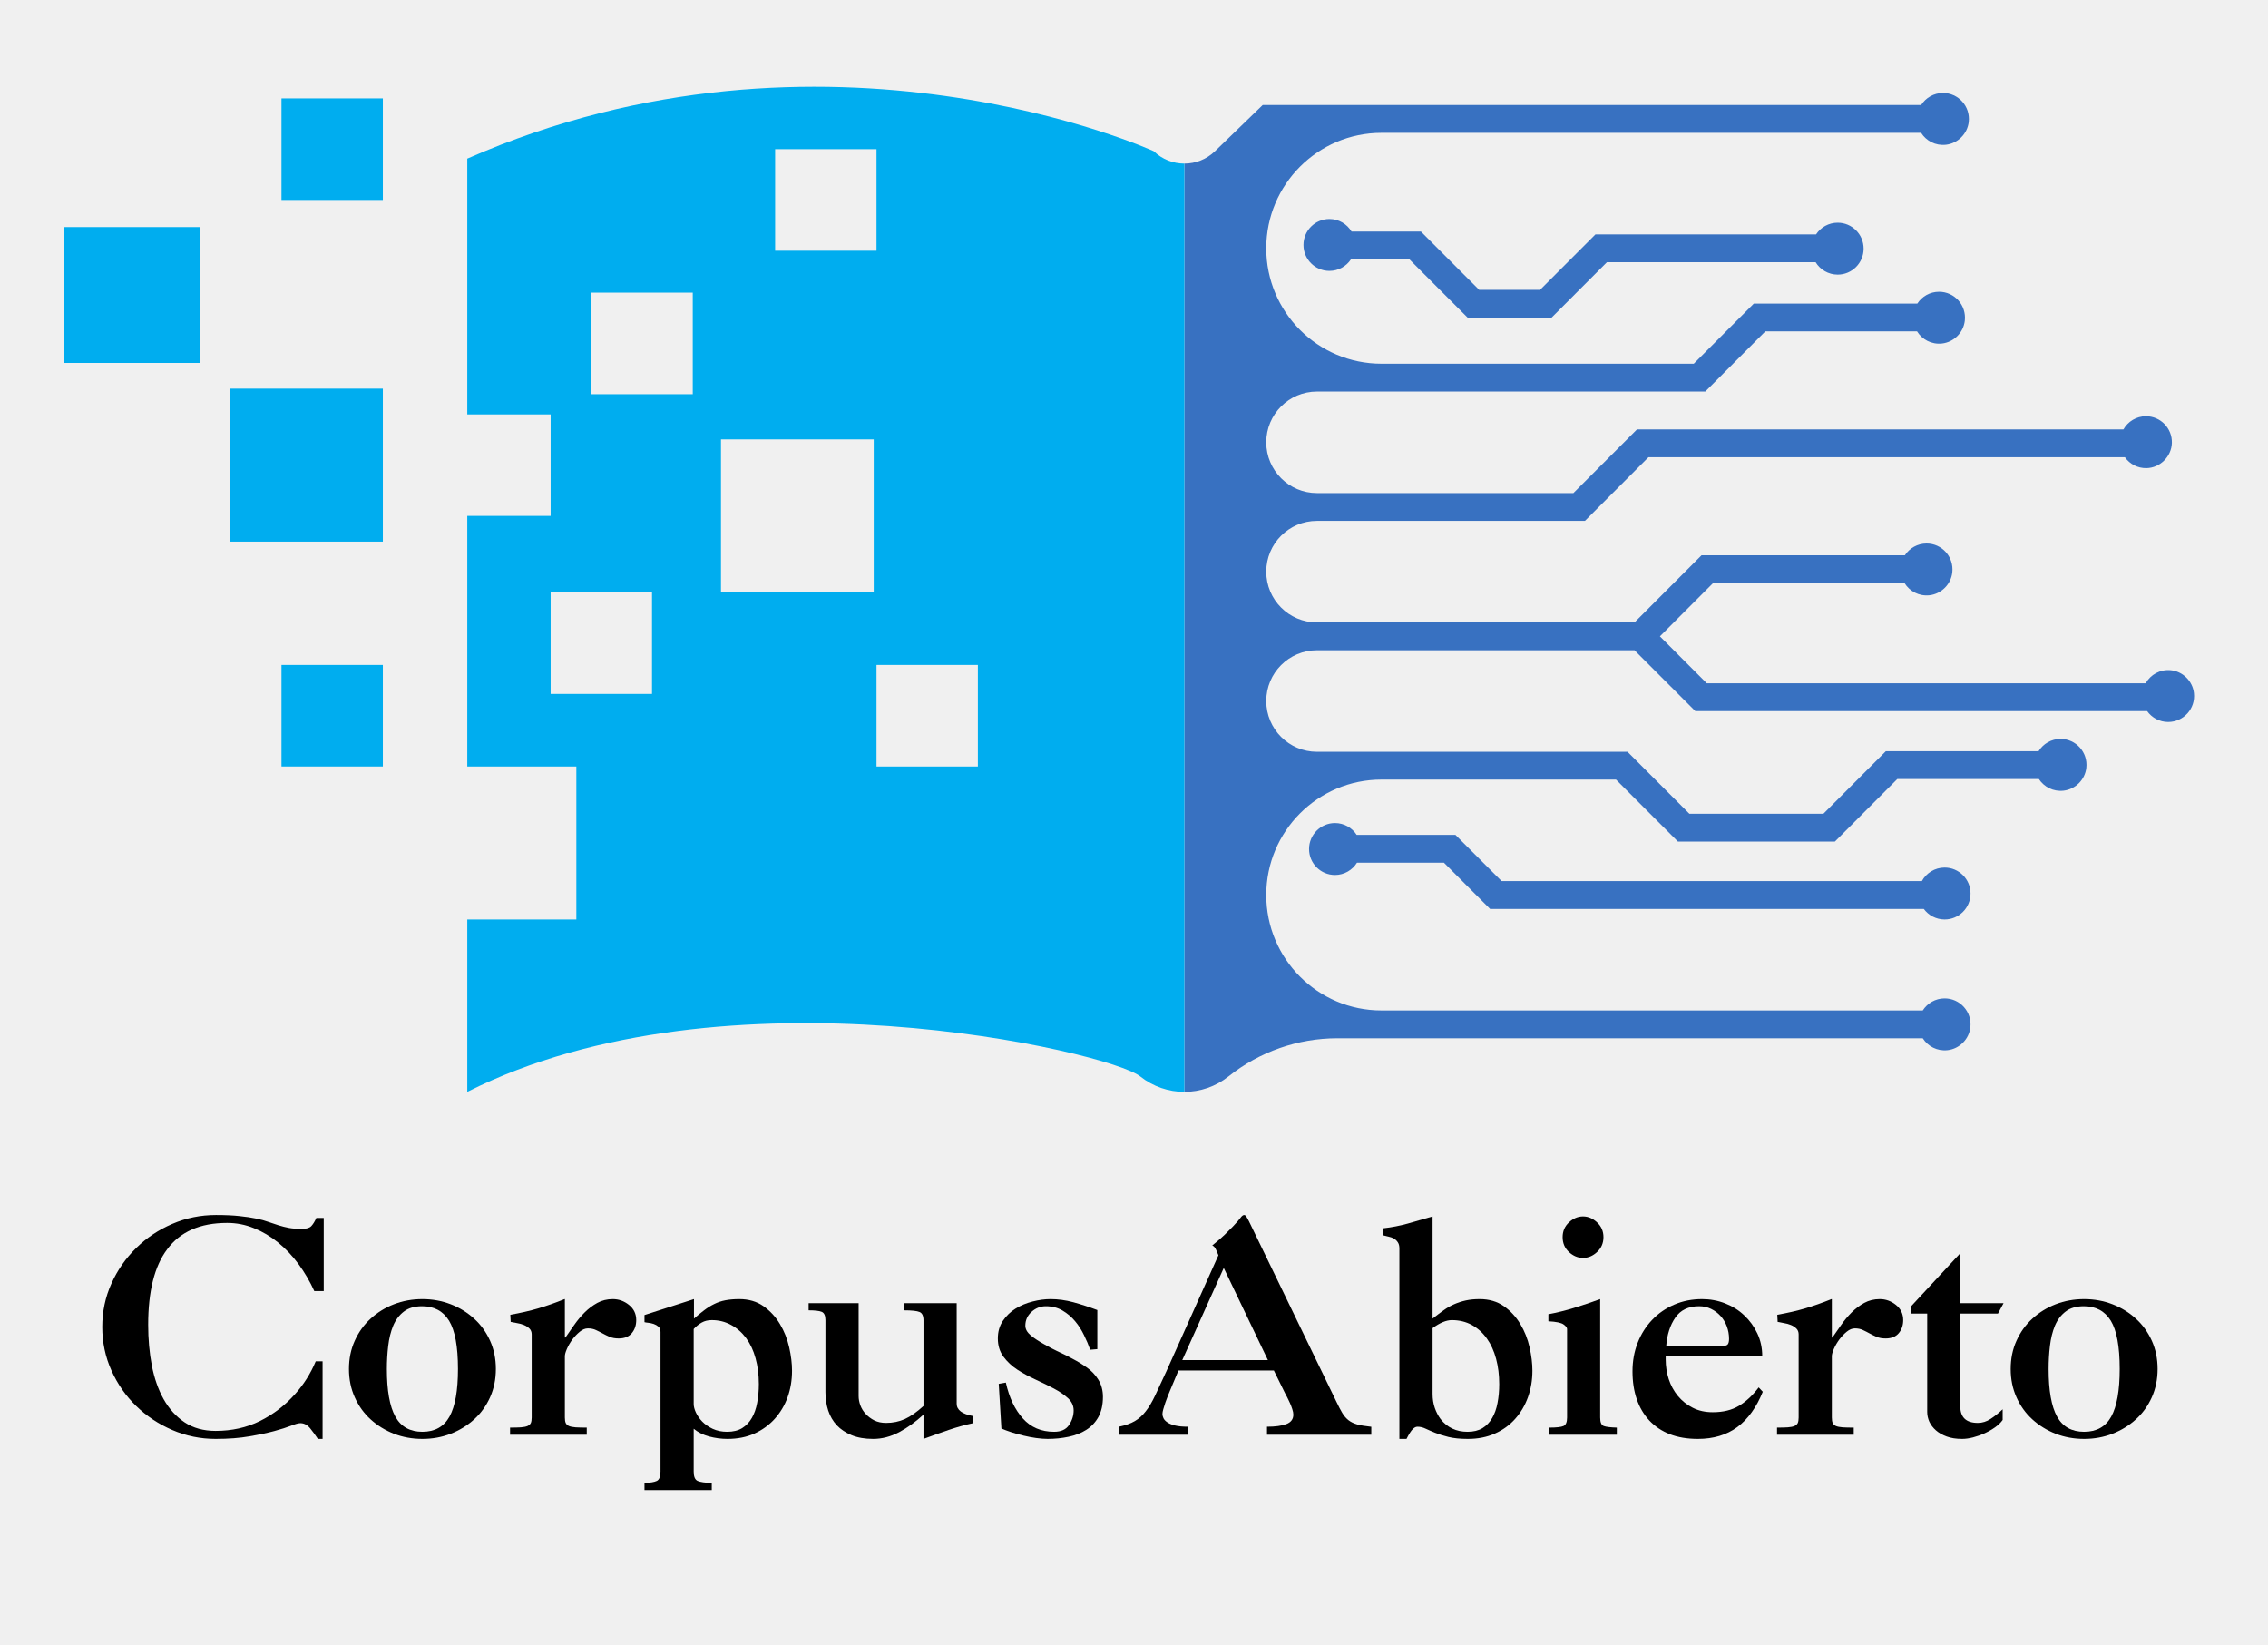
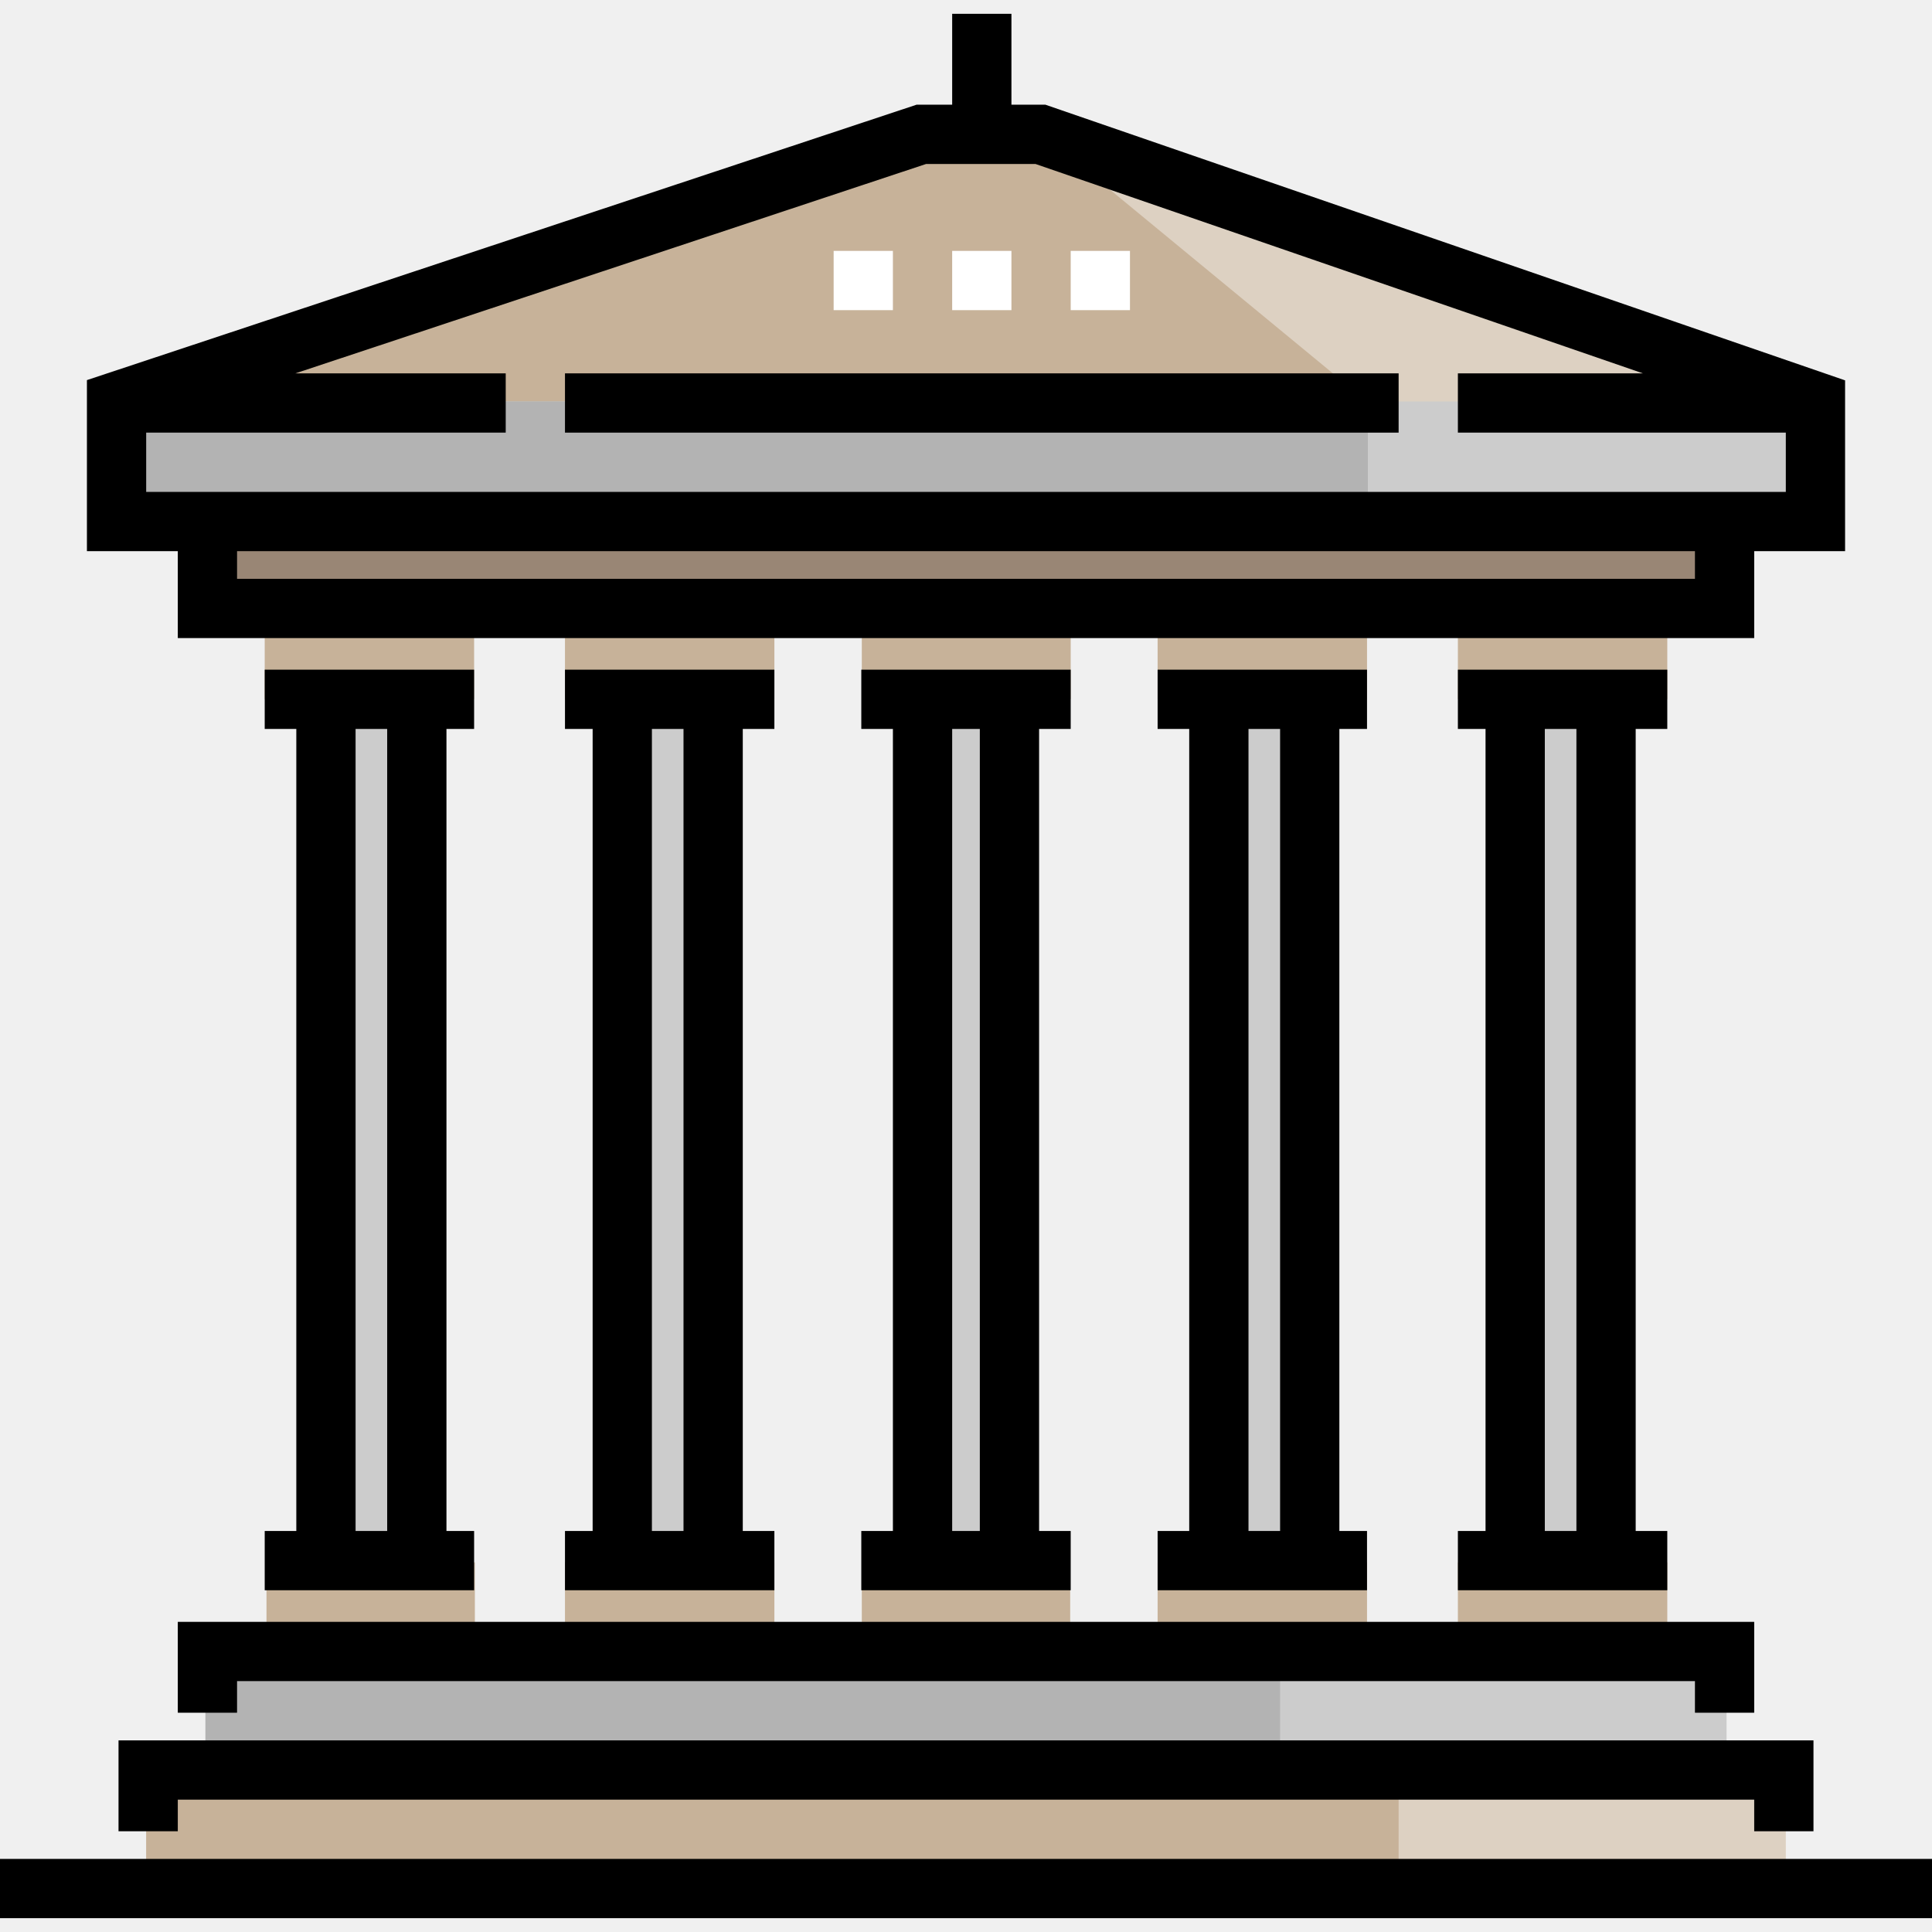
- <svg xmlns="http://www.w3.org/2000/svg" width="531" zoomAndPan="magnify" viewBox="0 0 398.25 288.75" height="385" preserveAspectRatio="xMidYMid meet" version="1.2">
-   <defs>
-     <clipPath id="b9123a6645">
-       <path d="M 207 16 L 385.559 16 L 385.559 191.785 L 207 191.785 Z M 207 16 " />
-     </clipPath>
-     <clipPath id="b7d372dee7">
-       <path d="M 11.266 39 L 36 39 L 36 64 L 11.266 64 Z M 11.266 39 " />
-     </clipPath>
-     <clipPath id="b96ac76d62">
-       <path d="M 82 15 L 208 15 L 208 191.785 L 82 191.785 Z M 82 15 " />
-     </clipPath>
-   </defs>
-   <g id="f98a60ccf3">
-     <path style=" stroke:none;fill-rule:nonzero;fill:#3871c1;fill-opacity:1;" d="M 337.469 154.695 L 263.676 154.695 L 255.566 146.578 L 238.227 146.578 C 237.414 145.328 236.012 144.504 234.414 144.504 C 231.902 144.504 229.863 146.547 229.863 149.062 C 229.863 151.582 231.902 153.621 234.414 153.621 C 236.047 153.621 237.477 152.754 238.281 151.461 L 253.547 151.461 L 261.652 159.582 L 337.809 159.582 C 338.637 160.703 339.965 161.434 341.465 161.434 C 343.98 161.434 346.016 159.395 346.016 156.875 C 346.016 154.359 343.98 152.32 341.465 152.32 C 339.738 152.32 338.242 153.281 337.469 154.695 " />
-     <path style=" stroke:none;fill-rule:nonzero;fill:#3871c1;fill-opacity:1;" d="M 318.891 41.152 L 280.152 41.152 L 270.422 50.895 L 259.738 50.895 L 249.508 40.652 L 237.328 40.652 C 236.531 39.332 235.09 38.449 233.438 38.449 C 230.922 38.449 228.883 40.488 228.883 43.004 C 228.883 45.523 230.922 47.562 233.438 47.562 C 235.016 47.562 236.406 46.758 237.223 45.535 L 247.488 45.535 L 257.719 55.777 L 272.438 55.777 L 282.172 46.035 L 318.812 46.035 C 319.609 47.34 321.047 48.215 322.688 48.215 C 325.203 48.215 327.242 46.172 327.242 43.656 C 327.242 41.137 325.203 39.098 322.688 39.098 C 321.102 39.098 319.703 39.914 318.891 41.152 " />
-     <g clip-rule="nonzero" clip-path="url(#b9123a6645)">
-       <path style=" stroke:none;fill-rule:nonzero;fill:#3871c1;fill-opacity:1;" d="M 385.246 121.684 C 385.012 119.57 383.277 117.863 381.168 117.664 C 379.281 117.484 377.613 118.461 376.762 119.961 L 299.699 119.961 L 291.469 111.723 L 300.801 102.379 L 334.43 102.379 C 335.316 103.805 336.957 104.707 338.797 104.512 C 340.883 104.285 342.586 102.59 342.816 100.5 C 343.121 97.75 340.98 95.422 338.297 95.422 C 336.699 95.422 335.293 96.246 334.48 97.496 L 298.777 97.496 L 287.012 109.277 L 231.246 109.277 C 226.332 109.277 222.348 105.289 222.348 100.367 C 222.348 95.445 226.332 91.453 231.246 91.453 L 278.305 91.453 L 289.461 80.277 L 373.121 80.277 C 373.961 81.461 375.344 82.223 376.91 82.191 C 379.297 82.148 381.305 80.16 381.371 77.766 C 381.441 75.188 379.375 73.078 376.82 73.078 C 375.121 73.078 373.641 74.012 372.859 75.395 L 287.441 75.395 L 276.281 86.57 L 231.246 86.57 C 226.332 86.57 222.348 82.578 222.348 77.656 C 222.348 72.734 226.332 68.746 231.246 68.746 L 299.438 68.746 L 309.984 58.18 L 336.625 58.18 C 337.512 59.605 339.152 60.508 340.988 60.312 C 343.078 60.086 344.781 58.391 345.012 56.301 C 345.316 53.551 343.176 51.223 340.488 51.223 C 338.891 51.223 337.488 52.047 336.676 53.297 L 307.965 53.297 L 297.414 63.859 L 242.586 63.859 C 231.41 63.859 222.348 54.789 222.348 43.594 C 222.348 32.402 231.41 23.324 242.586 23.324 L 337.34 23.324 C 338.23 24.73 339.867 25.617 341.695 25.414 C 343.777 25.184 345.473 23.488 345.703 21.406 C 346.004 18.652 343.863 16.324 341.18 16.324 C 339.562 16.324 338.148 17.172 337.34 18.441 L 221.723 18.441 L 213.348 26.543 C 211.848 27.996 209.91 28.719 207.969 28.719 L 207.969 191.695 C 210.711 191.695 213.453 190.789 215.727 188.98 C 221.156 184.648 227.898 182.289 234.84 182.289 L 337.625 182.289 C 338.516 183.695 340.152 184.582 341.98 184.379 C 344.062 184.148 345.758 182.453 345.988 180.367 C 346.293 177.617 344.152 175.289 341.465 175.289 C 339.848 175.289 338.438 176.133 337.625 177.406 L 242.586 177.406 C 231.41 177.406 222.348 168.332 222.348 157.141 C 222.348 145.945 231.41 136.871 242.586 136.871 L 283.762 136.871 L 294.633 147.758 L 322.195 147.758 L 333.156 136.777 L 358.016 136.777 C 358.918 138.16 360.547 139.023 362.363 138.816 C 364.434 138.578 366.117 136.887 366.348 134.812 C 366.652 132.062 364.512 129.73 361.824 129.73 C 360.191 129.73 358.758 130.598 357.957 131.895 L 331.137 131.895 L 320.176 142.875 L 296.652 142.875 L 285.781 131.988 L 231.246 131.988 C 226.332 131.988 222.348 127.996 222.348 123.074 C 222.348 118.152 226.332 114.164 231.246 114.164 L 287.012 114.164 L 297.68 124.844 L 377.02 124.844 C 377.844 126.004 379.195 126.758 380.723 126.758 C 383.406 126.758 385.551 124.434 385.246 121.684 " />
-     </g>
-     <path style=" stroke:none;fill-rule:nonzero;fill:#00adef;fill-opacity:1;" d="M 67.227 95.094 L 40.402 95.094 L 40.402 68.234 L 67.227 68.234 L 67.227 95.094 " />
-     <g clip-rule="nonzero" clip-path="url(#b7d372dee7)">
-       <path style=" stroke:none;fill-rule:nonzero;fill:#00adef;fill-opacity:1;" d="M 35.082 63.715 L 11.266 63.715 L 11.266 39.867 L 35.082 39.867 L 35.082 63.715 " />
-     </g>
-     <path style=" stroke:none;fill-rule:nonzero;fill:#00adef;fill-opacity:1;" d="M 67.227 35.105 L 49.426 35.105 L 49.426 17.277 L 67.227 17.277 L 67.227 35.105 " />
-     <path style=" stroke:none;fill-rule:nonzero;fill:#00adef;fill-opacity:1;" d="M 67.227 134.574 L 49.426 134.574 L 49.426 116.746 L 67.227 116.746 L 67.227 134.574 " />
-     <g clip-rule="nonzero" clip-path="url(#b96ac76d62)">
-       <path style=" stroke:none;fill-rule:nonzero;fill:#00adef;fill-opacity:1;" d="M 171.711 134.574 L 153.91 134.574 L 153.91 116.746 L 171.711 116.746 Z M 153.422 104.008 L 126.602 104.008 L 126.602 77.148 L 153.422 77.148 Z M 121.645 69.207 L 103.844 69.207 L 103.844 51.383 L 121.645 51.383 Z M 114.492 121.836 L 96.691 121.836 L 96.691 104.008 L 114.492 104.008 Z M 136.109 26.191 L 153.91 26.191 L 153.91 44.02 L 136.109 44.02 Z M 202.59 26.543 C 202.59 26.543 145.012 0.246 82.051 27.848 L 82.051 72.754 L 96.691 72.754 L 96.691 90.578 L 82.051 90.578 L 82.051 134.574 L 101.203 134.574 L 101.203 161.434 L 82.051 161.434 L 82.051 191.695 C 127.332 168.867 194.781 184.648 200.215 188.98 C 202.484 190.789 205.227 191.695 207.969 191.695 L 207.969 28.719 C 206.031 28.719 204.09 27.996 202.59 26.543 " />
-     </g>
-     <g style="fill:#000000;fill-opacity:1;">
-       <g transform="translate(16.39434, 251.8953)">
-         <path style="stroke:none" d="M 1.562 -18.922 C 1.562 -21.629 2.098 -24.172 3.172 -26.547 C 4.242 -28.922 5.691 -31 7.516 -32.781 C 9.336 -34.57 11.453 -35.984 13.859 -37.016 C 16.266 -38.055 18.82 -38.578 21.531 -38.578 C 23.156 -38.578 24.531 -38.516 25.656 -38.391 C 26.789 -38.273 27.77 -38.129 28.594 -37.953 C 29.426 -37.785 30.145 -37.586 30.75 -37.359 C 31.363 -37.141 31.957 -36.941 32.531 -36.766 C 33.102 -36.586 33.707 -36.438 34.344 -36.312 C 34.988 -36.195 35.742 -36.141 36.609 -36.141 C 37.398 -36.141 37.953 -36.301 38.266 -36.625 C 38.578 -36.957 38.875 -37.438 39.156 -38.062 L 40.453 -38.062 L 40.453 -25.219 L 38.797 -25.219 C 38.023 -26.914 37.102 -28.492 36.031 -29.953 C 34.957 -31.41 33.758 -32.676 32.438 -33.75 C 31.125 -34.82 29.711 -35.66 28.203 -36.266 C 26.703 -36.879 25.133 -37.188 23.5 -37.188 C 18.75 -37.188 15.234 -35.641 12.953 -32.547 C 10.734 -29.598 9.625 -25.18 9.625 -19.297 C 9.625 -16.797 9.836 -14.414 10.266 -12.156 C 10.703 -9.906 11.395 -7.93 12.344 -6.234 C 13.301 -4.535 14.531 -3.18 16.031 -2.172 C 17.539 -1.172 19.352 -0.672 21.469 -0.672 C 24.312 -0.672 26.906 -1.25 29.25 -2.406 C 31.594 -3.57 33.645 -5.145 35.406 -7.125 C 36.938 -8.82 38.148 -10.742 39.047 -12.891 L 40.25 -12.891 L 40.25 0.734 L 39.422 0.734 C 39.035 0.141 38.594 -0.469 38.094 -1.094 C 37.594 -1.719 37.008 -2.031 36.344 -2.031 C 36 -2.031 35.453 -1.879 34.703 -1.578 C 33.961 -1.285 32.984 -0.973 31.766 -0.641 C 30.555 -0.316 29.102 -0.008 27.406 0.281 C 25.707 0.582 23.727 0.734 21.469 0.734 C 18.801 0.734 16.266 0.211 13.859 -0.828 C 11.453 -1.867 9.336 -3.273 7.516 -5.047 C 5.691 -6.816 4.242 -8.895 3.172 -11.281 C 2.098 -13.676 1.562 -16.223 1.562 -18.922 Z M 1.562 -18.922 " />
-       </g>
-     </g>
-     <g style="fill:#000000;fill-opacity:1;">
-       <g transform="translate(59.71335, 251.8953)">
-         <path style="stroke:none" d="M 14.406 -22.562 C 13.082 -22.562 12.016 -22.25 11.203 -21.625 C 10.391 -21.008 9.766 -20.18 9.328 -19.141 C 8.898 -18.098 8.609 -16.914 8.453 -15.594 C 8.297 -14.281 8.219 -12.93 8.219 -11.547 C 8.219 -7.766 8.711 -4.977 9.703 -3.188 C 10.691 -1.406 12.273 -0.516 14.453 -0.516 C 16.641 -0.516 18.227 -1.406 19.219 -3.188 C 20.207 -4.977 20.703 -7.766 20.703 -11.547 C 20.703 -15.492 20.18 -18.316 19.141 -20.016 C 18.098 -21.711 16.52 -22.562 14.406 -22.562 Z M 1.562 -11.547 C 1.562 -13.348 1.898 -15 2.578 -16.5 C 3.254 -18.008 4.18 -19.301 5.359 -20.375 C 6.535 -21.457 7.898 -22.301 9.453 -22.906 C 11.016 -23.508 12.68 -23.812 14.453 -23.812 C 16.223 -23.812 17.883 -23.508 19.438 -22.906 C 21 -22.301 22.367 -21.457 23.547 -20.375 C 24.734 -19.301 25.664 -18.008 26.344 -16.5 C 27.02 -15 27.359 -13.348 27.359 -11.547 C 27.359 -9.742 27.02 -8.086 26.344 -6.578 C 25.664 -5.066 24.734 -3.773 23.547 -2.703 C 22.367 -1.629 21 -0.785 19.438 -0.172 C 17.883 0.43 16.223 0.734 14.453 0.734 C 12.68 0.734 11.016 0.43 9.453 -0.172 C 7.898 -0.785 6.535 -1.629 5.359 -2.703 C 4.18 -3.773 3.254 -5.066 2.578 -6.578 C 1.898 -8.086 1.562 -9.742 1.562 -11.547 Z M 1.562 -11.547 " />
-       </g>
-     </g>
-     <g style="fill:#000000;fill-opacity:1;">
-       <g transform="translate(88.62736, 251.8953)">
-         <path style="stroke:none" d="M 10.562 -17.062 L 10.656 -17.062 C 11.113 -17.719 11.617 -18.441 12.172 -19.234 C 12.723 -20.035 13.336 -20.773 14.016 -21.453 C 14.691 -22.129 15.438 -22.691 16.25 -23.141 C 17.062 -23.586 17.973 -23.812 18.984 -23.812 C 20.023 -23.812 20.969 -23.473 21.812 -22.797 C 22.664 -22.117 23.094 -21.227 23.094 -20.125 C 23.094 -19.219 22.832 -18.453 22.312 -17.828 C 21.789 -17.211 21.023 -16.906 20.016 -16.906 C 19.391 -16.906 18.859 -17 18.422 -17.188 C 17.992 -17.375 17.586 -17.57 17.203 -17.781 C 16.828 -17.988 16.438 -18.188 16.031 -18.375 C 15.633 -18.57 15.16 -18.672 14.609 -18.672 C 14.129 -18.672 13.656 -18.477 13.188 -18.094 C 12.719 -17.719 12.281 -17.258 11.875 -16.719 C 11.477 -16.176 11.16 -15.629 10.922 -15.078 C 10.68 -14.523 10.562 -14.094 10.562 -13.781 L 10.562 -3.016 C 10.562 -2.598 10.613 -2.273 10.719 -2.047 C 10.82 -1.828 11.008 -1.656 11.281 -1.531 C 11.562 -1.414 11.953 -1.336 12.453 -1.297 C 12.953 -1.266 13.602 -1.25 14.406 -1.25 L 14.406 0 L 0.938 0 L 0.938 -1.25 C 1.695 -1.25 2.328 -1.266 2.828 -1.297 C 3.336 -1.336 3.727 -1.414 4 -1.531 C 4.281 -1.656 4.473 -1.828 4.578 -2.047 C 4.68 -2.273 4.734 -2.598 4.734 -3.016 L 4.734 -17.625 C 4.734 -18.039 4.602 -18.379 4.344 -18.641 C 4.082 -18.898 3.758 -19.109 3.375 -19.266 C 3 -19.422 2.602 -19.531 2.188 -19.594 C 1.77 -19.664 1.391 -19.738 1.047 -19.812 L 0.984 -21.062 C 2.754 -21.375 4.375 -21.742 5.844 -22.172 C 7.32 -22.609 8.875 -23.156 10.5 -23.812 L 10.562 -23.812 Z M 10.562 -17.062 " />
-       </g>
-     </g>
-     <g style="fill:#000000;fill-opacity:1;">
-       <g transform="translate(111.717, 251.8953)">
-         <path style="stroke:none" d="M 10.094 -5.406 C 10.094 -4.957 10.223 -4.453 10.484 -3.891 C 10.742 -3.336 11.113 -2.812 11.594 -2.312 C 12.082 -1.812 12.695 -1.383 13.438 -1.031 C 14.188 -0.688 15.031 -0.516 15.969 -0.516 C 17.008 -0.516 17.883 -0.727 18.594 -1.156 C 19.301 -1.594 19.867 -2.188 20.297 -2.938 C 20.734 -3.688 21.047 -4.57 21.234 -5.594 C 21.43 -6.613 21.531 -7.711 21.531 -8.891 C 21.531 -10.555 21.336 -12.07 20.953 -13.438 C 20.578 -14.812 20.023 -15.988 19.297 -16.969 C 18.566 -17.957 17.688 -18.727 16.656 -19.281 C 15.633 -19.844 14.504 -20.125 13.266 -20.125 C 12.598 -20.125 12.016 -19.984 11.516 -19.703 C 11.016 -19.43 10.539 -19.051 10.094 -18.562 Z M 10.141 -20.391 C 10.766 -20.941 11.363 -21.43 11.938 -21.859 C 12.508 -22.297 13.098 -22.66 13.703 -22.953 C 14.305 -23.254 14.961 -23.473 15.672 -23.609 C 16.391 -23.742 17.195 -23.812 18.094 -23.812 C 19.758 -23.812 21.18 -23.395 22.359 -22.562 C 23.535 -21.727 24.492 -20.688 25.234 -19.438 C 25.984 -18.195 26.523 -16.836 26.859 -15.359 C 27.191 -13.891 27.359 -12.516 27.359 -11.234 C 27.359 -9.566 27.098 -8.016 26.578 -6.578 C 26.055 -5.141 25.301 -3.875 24.312 -2.781 C 23.32 -1.688 22.133 -0.828 20.75 -0.203 C 19.363 0.422 17.785 0.734 16.016 0.734 C 14.941 0.734 13.875 0.594 12.812 0.312 C 11.758 0.031 10.852 -0.422 10.094 -1.047 L 10.094 6.453 C 10.094 7.348 10.32 7.898 10.781 8.109 C 11.25 8.316 12.078 8.438 13.266 8.469 L 13.266 9.719 L 1.453 9.719 L 1.453 8.469 C 2.461 8.438 3.18 8.316 3.609 8.109 C 4.047 7.898 4.266 7.348 4.266 6.453 L 4.266 -18.047 C 4.266 -18.461 4.141 -18.773 3.891 -18.984 C 3.648 -19.191 3.375 -19.348 3.062 -19.453 C 2.75 -19.555 2.438 -19.625 2.125 -19.656 C 1.812 -19.688 1.586 -19.723 1.453 -19.766 L 1.453 -21.016 L 10.141 -23.812 Z M 10.141 -20.391 " />
-       </g>
-     </g>
-     <g style="fill:#000000;fill-opacity:1;">
-       <g transform="translate(140.631, 251.8953)">
-         <path style="stroke:none" d="M 10.141 -23.094 L 10.141 -6.812 C 10.141 -6.258 10.242 -5.703 10.453 -5.141 C 10.66 -4.586 10.973 -4.086 11.391 -3.641 C 11.805 -3.191 12.305 -2.816 12.891 -2.516 C 13.484 -2.223 14.176 -2.078 14.969 -2.078 C 16.156 -2.078 17.25 -2.301 18.25 -2.75 C 19.258 -3.207 20.352 -3.973 21.531 -5.047 L 21.531 -20.078 C 21.531 -20.867 21.301 -21.359 20.844 -21.547 C 20.395 -21.742 19.477 -21.844 18.094 -21.844 L 18.094 -23.094 L 27.359 -23.094 L 27.359 -5.453 C 27.359 -4.348 28.312 -3.625 30.219 -3.281 L 30.219 -2.031 C 28.789 -1.719 27.391 -1.328 26.016 -0.859 C 24.648 -0.391 23.156 0.141 21.531 0.734 L 21.531 -3.531 C 20.176 -2.281 18.754 -1.254 17.266 -0.453 C 15.773 0.336 14.25 0.734 12.688 0.734 C 11.227 0.734 9.969 0.516 8.906 0.078 C 7.852 -0.359 6.988 -0.938 6.312 -1.656 C 5.633 -2.383 5.129 -3.25 4.797 -4.25 C 4.473 -5.258 4.312 -6.336 4.312 -7.484 L 4.312 -20.125 C 4.312 -20.914 4.094 -21.398 3.656 -21.578 C 3.227 -21.754 2.461 -21.844 1.359 -21.844 L 1.359 -23.094 Z M 10.141 -23.094 " />
-       </g>
-     </g>
-     <g style="fill:#000000;fill-opacity:1;">
-       <g transform="translate(172.4052, 251.8953)">
-         <path style="stroke:none" d="M 2.812 -16.906 C 2.812 -18.082 3.102 -19.109 3.688 -19.984 C 4.281 -20.867 5.023 -21.586 5.922 -22.141 C 6.828 -22.703 7.828 -23.117 8.922 -23.391 C 10.016 -23.672 11.062 -23.812 12.062 -23.812 C 13.383 -23.812 14.719 -23.629 16.062 -23.266 C 17.414 -22.898 18.82 -22.441 20.281 -21.891 L 20.281 -15.031 L 19.031 -14.922 C 18.75 -15.723 18.391 -16.57 17.953 -17.469 C 17.523 -18.375 17 -19.195 16.375 -19.938 C 15.75 -20.688 15.008 -21.312 14.156 -21.812 C 13.312 -22.312 12.336 -22.562 11.234 -22.562 C 10.297 -22.562 9.461 -22.234 8.734 -21.578 C 8.004 -20.922 7.641 -20.109 7.641 -19.141 C 7.641 -18.547 7.957 -17.977 8.594 -17.438 C 9.238 -16.906 10.066 -16.363 11.078 -15.812 C 11.805 -15.395 12.488 -15.035 13.125 -14.734 C 13.77 -14.441 14.379 -14.148 14.953 -13.859 C 15.523 -13.566 16.086 -13.266 16.641 -12.953 C 17.191 -12.641 17.766 -12.273 18.359 -11.859 C 19.223 -11.266 19.922 -10.535 20.453 -9.672 C 20.992 -8.805 21.266 -7.801 21.266 -6.656 C 21.266 -5.27 21.004 -4.098 20.484 -3.141 C 19.961 -2.191 19.25 -1.43 18.344 -0.859 C 17.445 -0.285 16.41 0.117 15.234 0.359 C 14.055 0.609 12.828 0.734 11.547 0.734 C 10.953 0.734 10.281 0.68 9.531 0.578 C 8.789 0.473 8.055 0.332 7.328 0.156 C 6.598 -0.02 5.883 -0.219 5.188 -0.438 C 4.5 -0.664 3.914 -0.883 3.438 -1.094 L 2.969 -8.938 L 4.219 -9.156 C 4.801 -6.52 5.797 -4.422 7.203 -2.859 C 8.609 -1.297 10.438 -0.516 12.688 -0.516 C 13.906 -0.516 14.781 -0.91 15.312 -1.703 C 15.852 -2.504 16.125 -3.359 16.125 -4.266 C 16.125 -5.098 15.789 -5.816 15.125 -6.422 C 14.469 -7.023 13.645 -7.586 12.656 -8.109 C 11.676 -8.629 10.613 -9.148 9.469 -9.672 C 8.32 -10.191 7.254 -10.77 6.266 -11.406 C 5.273 -12.051 4.453 -12.816 3.797 -13.703 C 3.141 -14.586 2.812 -15.656 2.812 -16.906 Z M 2.812 -16.906 " />
-       </g>
-     </g>
-     <g style="fill:#000000;fill-opacity:1;">
-       <g transform="translate(195.4948, 251.8953)">
-         <path style="stroke:none" d="M 12.109 -13.109 L 27.141 -13.109 L 19.391 -29.281 Z M 17.375 -33.234 C 18.27 -33.953 19.004 -34.586 19.578 -35.141 C 20.148 -35.703 20.617 -36.172 20.984 -36.547 C 21.348 -36.93 21.633 -37.242 21.844 -37.484 C 22.051 -37.734 22.207 -37.926 22.312 -38.062 C 22.551 -38.406 22.773 -38.578 22.984 -38.578 C 23.086 -38.578 23.18 -38.523 23.266 -38.422 C 23.359 -38.316 23.539 -38.004 23.812 -37.484 L 39.156 -5.828 C 39.539 -5.023 39.883 -4.363 40.188 -3.844 C 40.5 -3.32 40.863 -2.895 41.281 -2.562 C 41.695 -2.238 42.207 -1.988 42.812 -1.812 C 43.426 -1.645 44.234 -1.508 45.234 -1.406 L 45.297 -1.406 L 45.297 0 L 26.984 0 L 26.984 -1.406 C 28.441 -1.406 29.578 -1.562 30.391 -1.875 C 31.203 -2.188 31.609 -2.738 31.609 -3.531 C 31.609 -3.812 31.547 -4.133 31.422 -4.5 C 31.305 -4.863 31.172 -5.219 31.016 -5.562 C 30.859 -5.906 30.703 -6.234 30.547 -6.547 C 30.391 -6.859 30.258 -7.102 30.156 -7.281 L 28.188 -11.281 L 11.438 -11.281 L 9.938 -7.703 C 9.832 -7.453 9.703 -7.133 9.547 -6.75 C 9.391 -6.375 9.25 -5.992 9.125 -5.609 C 9 -5.234 8.883 -4.863 8.781 -4.5 C 8.676 -4.133 8.625 -3.848 8.625 -3.641 C 8.625 -3.398 8.688 -3.148 8.812 -2.891 C 8.938 -2.629 9.172 -2.383 9.516 -2.156 C 9.859 -1.926 10.316 -1.742 10.891 -1.609 C 11.461 -1.473 12.219 -1.406 13.156 -1.406 L 13.156 0 L 0.984 0 L 0.984 -1.406 C 2.129 -1.645 3.055 -1.973 3.766 -2.391 C 4.484 -2.805 5.125 -3.379 5.688 -4.109 C 6.258 -4.836 6.812 -5.766 7.344 -6.891 C 7.883 -8.016 8.539 -9.426 9.312 -11.125 L 18.453 -31.516 C 18.348 -31.785 18.207 -32.113 18.031 -32.5 C 17.863 -32.883 17.645 -33.129 17.375 -33.234 Z M 17.375 -33.234 " />
-       </g>
-     </g>
-     <g style="fill:#000000;fill-opacity:1;">
-       <g transform="translate(241.726, 251.8953)">
-         <path style="stroke:none" d="M 9.828 -7.172 C 9.828 -6.273 9.957 -5.453 10.219 -4.703 C 10.477 -3.961 10.816 -3.312 11.234 -2.75 C 12.41 -1.258 13.988 -0.516 15.969 -0.516 C 17.008 -0.516 17.883 -0.727 18.594 -1.156 C 19.301 -1.594 19.867 -2.188 20.297 -2.938 C 20.734 -3.688 21.047 -4.57 21.234 -5.594 C 21.43 -6.613 21.531 -7.711 21.531 -8.891 C 21.531 -10.484 21.348 -11.961 20.984 -13.328 C 20.617 -14.703 20.078 -15.891 19.359 -16.891 C 18.648 -17.898 17.773 -18.691 16.734 -19.266 C 15.703 -19.836 14.523 -20.125 13.203 -20.125 C 12.234 -20.125 11.109 -19.656 9.828 -18.719 Z M 1.203 -36.25 C 2.648 -36.414 4.055 -36.688 5.422 -37.062 C 6.797 -37.445 8.266 -37.867 9.828 -38.328 L 9.828 -20.391 C 10.523 -20.941 11.176 -21.43 11.781 -21.859 C 12.383 -22.297 13.004 -22.648 13.641 -22.922 C 14.285 -23.203 14.961 -23.422 15.672 -23.578 C 16.391 -23.734 17.195 -23.812 18.094 -23.812 C 19.758 -23.812 21.18 -23.395 22.359 -22.562 C 23.535 -21.727 24.492 -20.688 25.234 -19.438 C 25.984 -18.195 26.523 -16.836 26.859 -15.359 C 27.191 -13.891 27.359 -12.516 27.359 -11.234 C 27.359 -9.598 27.098 -8.051 26.578 -6.594 C 26.055 -5.145 25.305 -3.875 24.328 -2.781 C 23.359 -1.688 22.172 -0.828 20.766 -0.203 C 19.367 0.422 17.785 0.734 16.016 0.734 C 14.66 0.734 13.523 0.617 12.609 0.391 C 11.691 0.16 10.91 -0.082 10.266 -0.344 C 9.629 -0.602 9.078 -0.844 8.609 -1.062 C 8.141 -1.289 7.66 -1.406 7.172 -1.406 C 6.898 -1.406 6.625 -1.266 6.344 -0.984 C 6.062 -0.711 5.695 -0.141 5.25 0.734 L 4 0.734 L 4 -32.703 C 4 -33.16 3.906 -33.523 3.719 -33.797 C 3.531 -34.078 3.297 -34.297 3.016 -34.453 C 2.734 -34.609 2.426 -34.719 2.094 -34.781 C 1.77 -34.852 1.473 -34.926 1.203 -35 Z M 1.203 -36.25 " />
-       </g>
-     </g>
-     <g style="fill:#000000;fill-opacity:1;">
-       <g transform="translate(270.64, 251.8953)">
-         <path style="stroke:none" d="M 10.344 -3.016 C 10.344 -2.18 10.551 -1.688 10.969 -1.531 C 11.383 -1.375 12.148 -1.281 13.266 -1.25 L 13.266 0 L 1.406 0 L 1.406 -1.25 C 2.656 -1.25 3.488 -1.344 3.906 -1.531 C 4.32 -1.719 4.531 -2.211 4.531 -3.016 L 4.531 -18.562 C 4.531 -18.801 4.328 -19.066 3.922 -19.359 C 3.523 -19.66 2.633 -19.848 1.25 -19.922 L 1.25 -21.156 C 2.738 -21.438 4.219 -21.801 5.688 -22.25 C 7.164 -22.707 8.719 -23.227 10.344 -23.812 Z M 3.75 -34.688 C 3.75 -35.727 4.117 -36.594 4.859 -37.281 C 5.609 -37.977 6.43 -38.328 7.328 -38.328 C 8.234 -38.328 9.055 -37.977 9.797 -37.281 C 10.547 -36.594 10.922 -35.727 10.922 -34.688 C 10.922 -33.645 10.547 -32.773 9.797 -32.078 C 9.055 -31.391 8.234 -31.047 7.328 -31.047 C 6.43 -31.047 5.609 -31.391 4.859 -32.078 C 4.117 -32.773 3.75 -33.645 3.75 -34.688 Z M 3.75 -34.688 " />
-       </g>
-     </g>
-     <g style="fill:#000000;fill-opacity:1;">
-       <g transform="translate(285.097, 251.8953)">
-         <path style="stroke:none" d="M 17.375 -15.594 C 17.852 -15.594 18.16 -15.688 18.297 -15.875 C 18.441 -16.07 18.516 -16.395 18.516 -16.844 C 18.516 -17.602 18.383 -18.332 18.125 -19.031 C 17.863 -19.727 17.5 -20.332 17.031 -20.844 C 16.562 -21.363 16.004 -21.781 15.359 -22.094 C 14.723 -22.406 14.023 -22.562 13.266 -22.562 C 11.391 -22.562 9.992 -21.895 9.078 -20.562 C 8.16 -19.227 7.629 -17.57 7.484 -15.594 Z M 1.562 -11.125 C 1.562 -12.926 1.863 -14.598 2.469 -16.141 C 3.07 -17.68 3.922 -19.023 5.016 -20.172 C 6.109 -21.316 7.398 -22.207 8.891 -22.844 C 10.379 -23.488 12.008 -23.812 13.781 -23.812 C 15.195 -23.812 16.547 -23.562 17.828 -23.062 C 19.117 -22.562 20.238 -21.859 21.188 -20.953 C 22.145 -20.055 22.91 -19 23.484 -17.781 C 24.055 -16.57 24.344 -15.238 24.344 -13.781 L 7.391 -13.781 L 7.391 -13.203 C 7.391 -12.023 7.566 -10.879 7.922 -9.766 C 8.285 -8.66 8.82 -7.676 9.531 -6.812 C 10.25 -5.945 11.117 -5.254 12.141 -4.734 C 13.16 -4.211 14.332 -3.953 15.656 -3.953 C 17.488 -3.953 19.031 -4.332 20.281 -5.094 C 21.531 -5.852 22.676 -6.926 23.719 -8.312 L 24.438 -7.547 C 23.332 -4.805 21.844 -2.738 19.969 -1.344 C 18.094 0.039 15.785 0.734 13.047 0.734 C 11.18 0.734 9.535 0.457 8.109 -0.094 C 6.691 -0.656 5.492 -1.457 4.516 -2.5 C 3.547 -3.539 2.812 -4.785 2.312 -6.234 C 1.812 -7.691 1.562 -9.32 1.562 -11.125 Z M 1.562 -11.125 " />
-       </g>
-     </g>
-     <g style="fill:#000000;fill-opacity:1;">
-       <g transform="translate(311.0988, 251.8953)">
-         <path style="stroke:none" d="M 10.562 -17.062 L 10.656 -17.062 C 11.113 -17.719 11.617 -18.441 12.172 -19.234 C 12.723 -20.035 13.336 -20.773 14.016 -21.453 C 14.691 -22.129 15.438 -22.691 16.25 -23.141 C 17.062 -23.586 17.973 -23.812 18.984 -23.812 C 20.023 -23.812 20.969 -23.473 21.812 -22.797 C 22.664 -22.117 23.094 -21.227 23.094 -20.125 C 23.094 -19.219 22.832 -18.453 22.312 -17.828 C 21.789 -17.211 21.023 -16.906 20.016 -16.906 C 19.391 -16.906 18.859 -17 18.422 -17.188 C 17.992 -17.375 17.586 -17.57 17.203 -17.781 C 16.828 -17.988 16.438 -18.188 16.031 -18.375 C 15.633 -18.57 15.16 -18.672 14.609 -18.672 C 14.129 -18.672 13.656 -18.477 13.188 -18.094 C 12.719 -17.719 12.281 -17.258 11.875 -16.719 C 11.477 -16.176 11.16 -15.629 10.922 -15.078 C 10.68 -14.523 10.562 -14.094 10.562 -13.781 L 10.562 -3.016 C 10.562 -2.598 10.613 -2.273 10.719 -2.047 C 10.82 -1.828 11.008 -1.656 11.281 -1.531 C 11.562 -1.414 11.953 -1.336 12.453 -1.297 C 12.953 -1.266 13.602 -1.25 14.406 -1.25 L 14.406 0 L 0.938 0 L 0.938 -1.25 C 1.695 -1.25 2.328 -1.266 2.828 -1.297 C 3.336 -1.336 3.727 -1.414 4 -1.531 C 4.281 -1.656 4.473 -1.828 4.578 -2.047 C 4.68 -2.273 4.734 -2.598 4.734 -3.016 L 4.734 -17.625 C 4.734 -18.039 4.602 -18.379 4.344 -18.641 C 4.082 -18.898 3.758 -19.109 3.375 -19.266 C 3 -19.422 2.602 -19.531 2.188 -19.594 C 1.77 -19.664 1.391 -19.738 1.047 -19.812 L 0.984 -21.062 C 2.754 -21.375 4.375 -21.742 5.844 -22.172 C 7.32 -22.609 8.875 -23.156 10.5 -23.812 L 10.562 -23.812 Z M 10.562 -17.062 " />
-       </g>
-     </g>
-     <g style="fill:#000000;fill-opacity:1;">
-       <g transform="translate(334.1884, 251.8953)">
-         <path style="stroke:none" d="M 10.031 -31.875 L 10.031 -23.094 L 17.625 -23.094 L 16.641 -21.266 L 10.031 -21.266 L 10.031 -4.984 C 10.031 -3.047 11.055 -2.078 13.109 -2.078 C 13.898 -2.078 14.648 -2.312 15.359 -2.781 C 16.078 -3.25 16.781 -3.812 17.469 -4.469 L 17.469 -2.594 C 17.156 -2.145 16.723 -1.723 16.172 -1.328 C 15.617 -0.93 15.004 -0.578 14.328 -0.266 C 13.648 0.047 12.961 0.289 12.266 0.469 C 11.578 0.645 10.938 0.734 10.344 0.734 C 9.301 0.734 8.398 0.594 7.641 0.312 C 6.879 0.031 6.242 -0.332 5.734 -0.781 C 5.234 -1.227 4.852 -1.727 4.594 -2.281 C 4.344 -2.844 4.219 -3.414 4.219 -4 L 4.219 -21.266 L 1.359 -21.266 L 1.359 -22.516 Z M 10.031 -31.875 " />
-       </g>
-     </g>
-     <g style="fill:#000000;fill-opacity:1;">
-       <g transform="translate(351.5056, 251.8953)">
-         <path style="stroke:none" d="M 14.406 -22.562 C 13.082 -22.562 12.016 -22.25 11.203 -21.625 C 10.391 -21.008 9.766 -20.18 9.328 -19.141 C 8.898 -18.098 8.609 -16.914 8.453 -15.594 C 8.297 -14.281 8.219 -12.93 8.219 -11.547 C 8.219 -7.766 8.711 -4.977 9.703 -3.188 C 10.691 -1.406 12.273 -0.516 14.453 -0.516 C 16.641 -0.516 18.227 -1.406 19.219 -3.188 C 20.207 -4.977 20.703 -7.766 20.703 -11.547 C 20.703 -15.492 20.18 -18.316 19.141 -20.016 C 18.098 -21.711 16.52 -22.562 14.406 -22.562 Z M 1.562 -11.547 C 1.562 -13.348 1.898 -15 2.578 -16.5 C 3.254 -18.008 4.18 -19.301 5.359 -20.375 C 6.535 -21.457 7.898 -22.301 9.453 -22.906 C 11.016 -23.508 12.68 -23.812 14.453 -23.812 C 16.223 -23.812 17.883 -23.508 19.438 -22.906 C 21 -22.301 22.367 -21.457 23.547 -20.375 C 24.734 -19.301 25.664 -18.008 26.344 -16.5 C 27.02 -15 27.359 -13.348 27.359 -11.547 C 27.359 -9.742 27.02 -8.086 26.344 -6.578 C 25.664 -5.066 24.734 -3.773 23.547 -2.703 C 22.367 -1.629 21 -0.785 19.438 -0.172 C 17.883 0.43 16.223 0.734 14.453 0.734 C 12.68 0.734 11.016 0.43 9.453 -0.172 C 7.898 -0.785 6.535 -1.629 5.359 -2.703 C 4.18 -3.773 3.254 -5.066 2.578 -6.578 C 1.898 -8.086 1.562 -9.742 1.562 -11.547 Z M 1.562 -11.547 " />
-       </g>
-     </g>
+ <svg xmlns="http://www.w3.org/2000/svg" version="1.1" id="Layer_1" viewBox="0 0 512 512" xml:space="preserve">
+   <polygon style="fill:#DDD1C2;" points="480.589,137.685 31.411,137.685 31.411,106.399 244.167,35.076 275.721,35.076   480.589,106.399 " />
+   <polygon style="fill:#C7B299;" points="362.274,137.685 31.411,137.685 31.411,106.399 244.167,35.076 275.721,35.076   362.274,106.399 " />
+   <rect x="54.844" y="137.947" style="fill:#998675;" width="402.313" height="23.665" />
+   <rect x="31.178" y="106.4" style="fill:#CCCCCC;" width="449.639" height="31.558" />
+   <rect x="31.178" y="106.4" style="fill:#B3B3B3;" width="331.313" height="31.558" />
+   <g>
+     <rect x="401.936" y="185.283" style="fill:#CCCCCC;" width="23.665" height="228.767" />
+     <rect x="86.401" y="185.283" style="fill:#CCCCCC;" width="23.665" height="228.767" />
+     <rect x="165.285" y="185.283" style="fill:#CCCCCC;" width="23.665" height="228.767" />
+     <rect x="244.169" y="185.283" style="fill:#CCCCCC;" width="23.665" height="228.767" />
+     <rect x="323.052" y="185.283" style="fill:#CCCCCC;" width="23.665" height="228.767" />
+   </g>
+   <g>
+     <rect x="70.622" y="414.05" style="fill:#C7B299;" width="55.22" height="23.665" />
+     <rect x="149.726" y="414.05" style="fill:#C7B299;" width="55.493" height="23.665" />
+     <rect x="228.39" y="414.05" style="fill:#C7B299;" width="55.22" height="23.665" />
+     <rect x="306.781" y="414.05" style="fill:#C7B299;" width="55.493" height="23.665" />
+     <rect x="386.356" y="414.05" style="fill:#C7B299;" width="55.493" height="23.665" />
+     <rect x="70.151" y="161.62" style="fill:#C7B299;" width="55.493" height="23.665" />
+     <rect x="149.726" y="161.62" style="fill:#C7B299;" width="55.493" height="23.665" />
+     <rect x="228.39" y="161.62" style="fill:#C7B299;" width="55.356" height="23.665" />
+     <rect x="306.781" y="161.62" style="fill:#C7B299;" width="55.493" height="23.665" />
+     <rect x="386.356" y="161.62" style="fill:#C7B299;" width="55.493" height="23.665" />
+   </g>
+   <polyline style="fill:#DDD1C2;" points="38.74,501.006 38.74,469.595 473.26,469.595 473.26,501.006 " />
+   <polyline style="fill:#C7B299;" points="38.74,501.006 38.74,469.595 370.65,469.595 370.65,501.006 " />
+   <polyline style="fill:#CCCCCC;" points="54.446,469.595 54.446,438.184 457.554,438.184 457.554,469.595 " />
+   <polyline style="fill:#B3B3B3;" points="54.446,469.595 54.446,438.184 339.239,438.184 339.239,469.595 " />
+   <rect y="492.63" width="512" height="15.706" />
+   <polygon points="480.589,485.301 464.883,485.301 464.883,476.924 47.117,476.924 47.117,485.301 31.411,485.301 31.411,461.219   480.589,461.219 " />
+   <polygon points="464.883,453.89 449.178,453.89 449.178,445.513 62.822,445.513 62.822,453.89 47.117,453.89 47.117,429.808   464.883,429.808 " />
+   <path d="M70.151,193.178h8.376v212.548h-8.376v15.706h55.493v-15.706h-7.329V193.178h7.329v-15.706H70.151V193.178z   M102.609,193.178v212.548h-8.376V193.178H102.609z" />
+   <path d="M149.726,193.178h7.329v212.548h-7.329v15.706h55.493v-15.706h-8.376V193.178h8.376v-15.706h-55.493V193.178z   M181.137,193.178v212.548h-8.376V193.178H181.137z" />
+   <path d="M228.254,193.178h8.376v212.548h-8.376v15.706h55.493v-15.706h-8.376V193.178h8.376v-15.706h-55.493V193.178z   M259.665,193.178v212.548h-7.329V193.178H259.665z" />
+   <path d="M306.781,193.178h8.376v212.548h-8.376v15.706h55.493v-15.706h-7.329V193.178h7.329v-15.706h-55.493V193.178z   M339.239,193.178v212.548h-8.376V193.178H339.239z" />
+   <path d="M441.849,193.178v-15.706h-55.493v15.706h7.329v212.548h-7.329v15.706h55.493v-15.706h-8.376V193.178H441.849z   M409.391,405.726V193.178h8.376v212.548H409.391z" />
+   <path d="M488.965,100.799L277.037,27.746h-8.996V3.665h-15.706v24.082h-9.438L23.035,100.731v45.33h24.082v23.035h417.767v-23.035  h24.082V100.799z M449.178,153.391H62.822v-7.329h386.356V153.391z M38.74,130.356V114.65h95.28V98.945H78.268l167.169-55.493  h28.968l160.987,55.493h-49.036v15.706h86.904v15.706H38.74z" />
+   <rect x="149.726" y="98.945" width="220.924" height="15.706" />
+   <g>
+     <rect x="252.335" y="66.487" style="fill:#FFFFFF;" width="15.706" height="15.706" />
+     <rect x="220.924" y="66.487" style="fill:#FFFFFF;" width="15.706" height="15.706" />
+     <rect x="283.746" y="66.487" style="fill:#FFFFFF;" width="15.706" height="15.706" />
  </g>
</svg>
